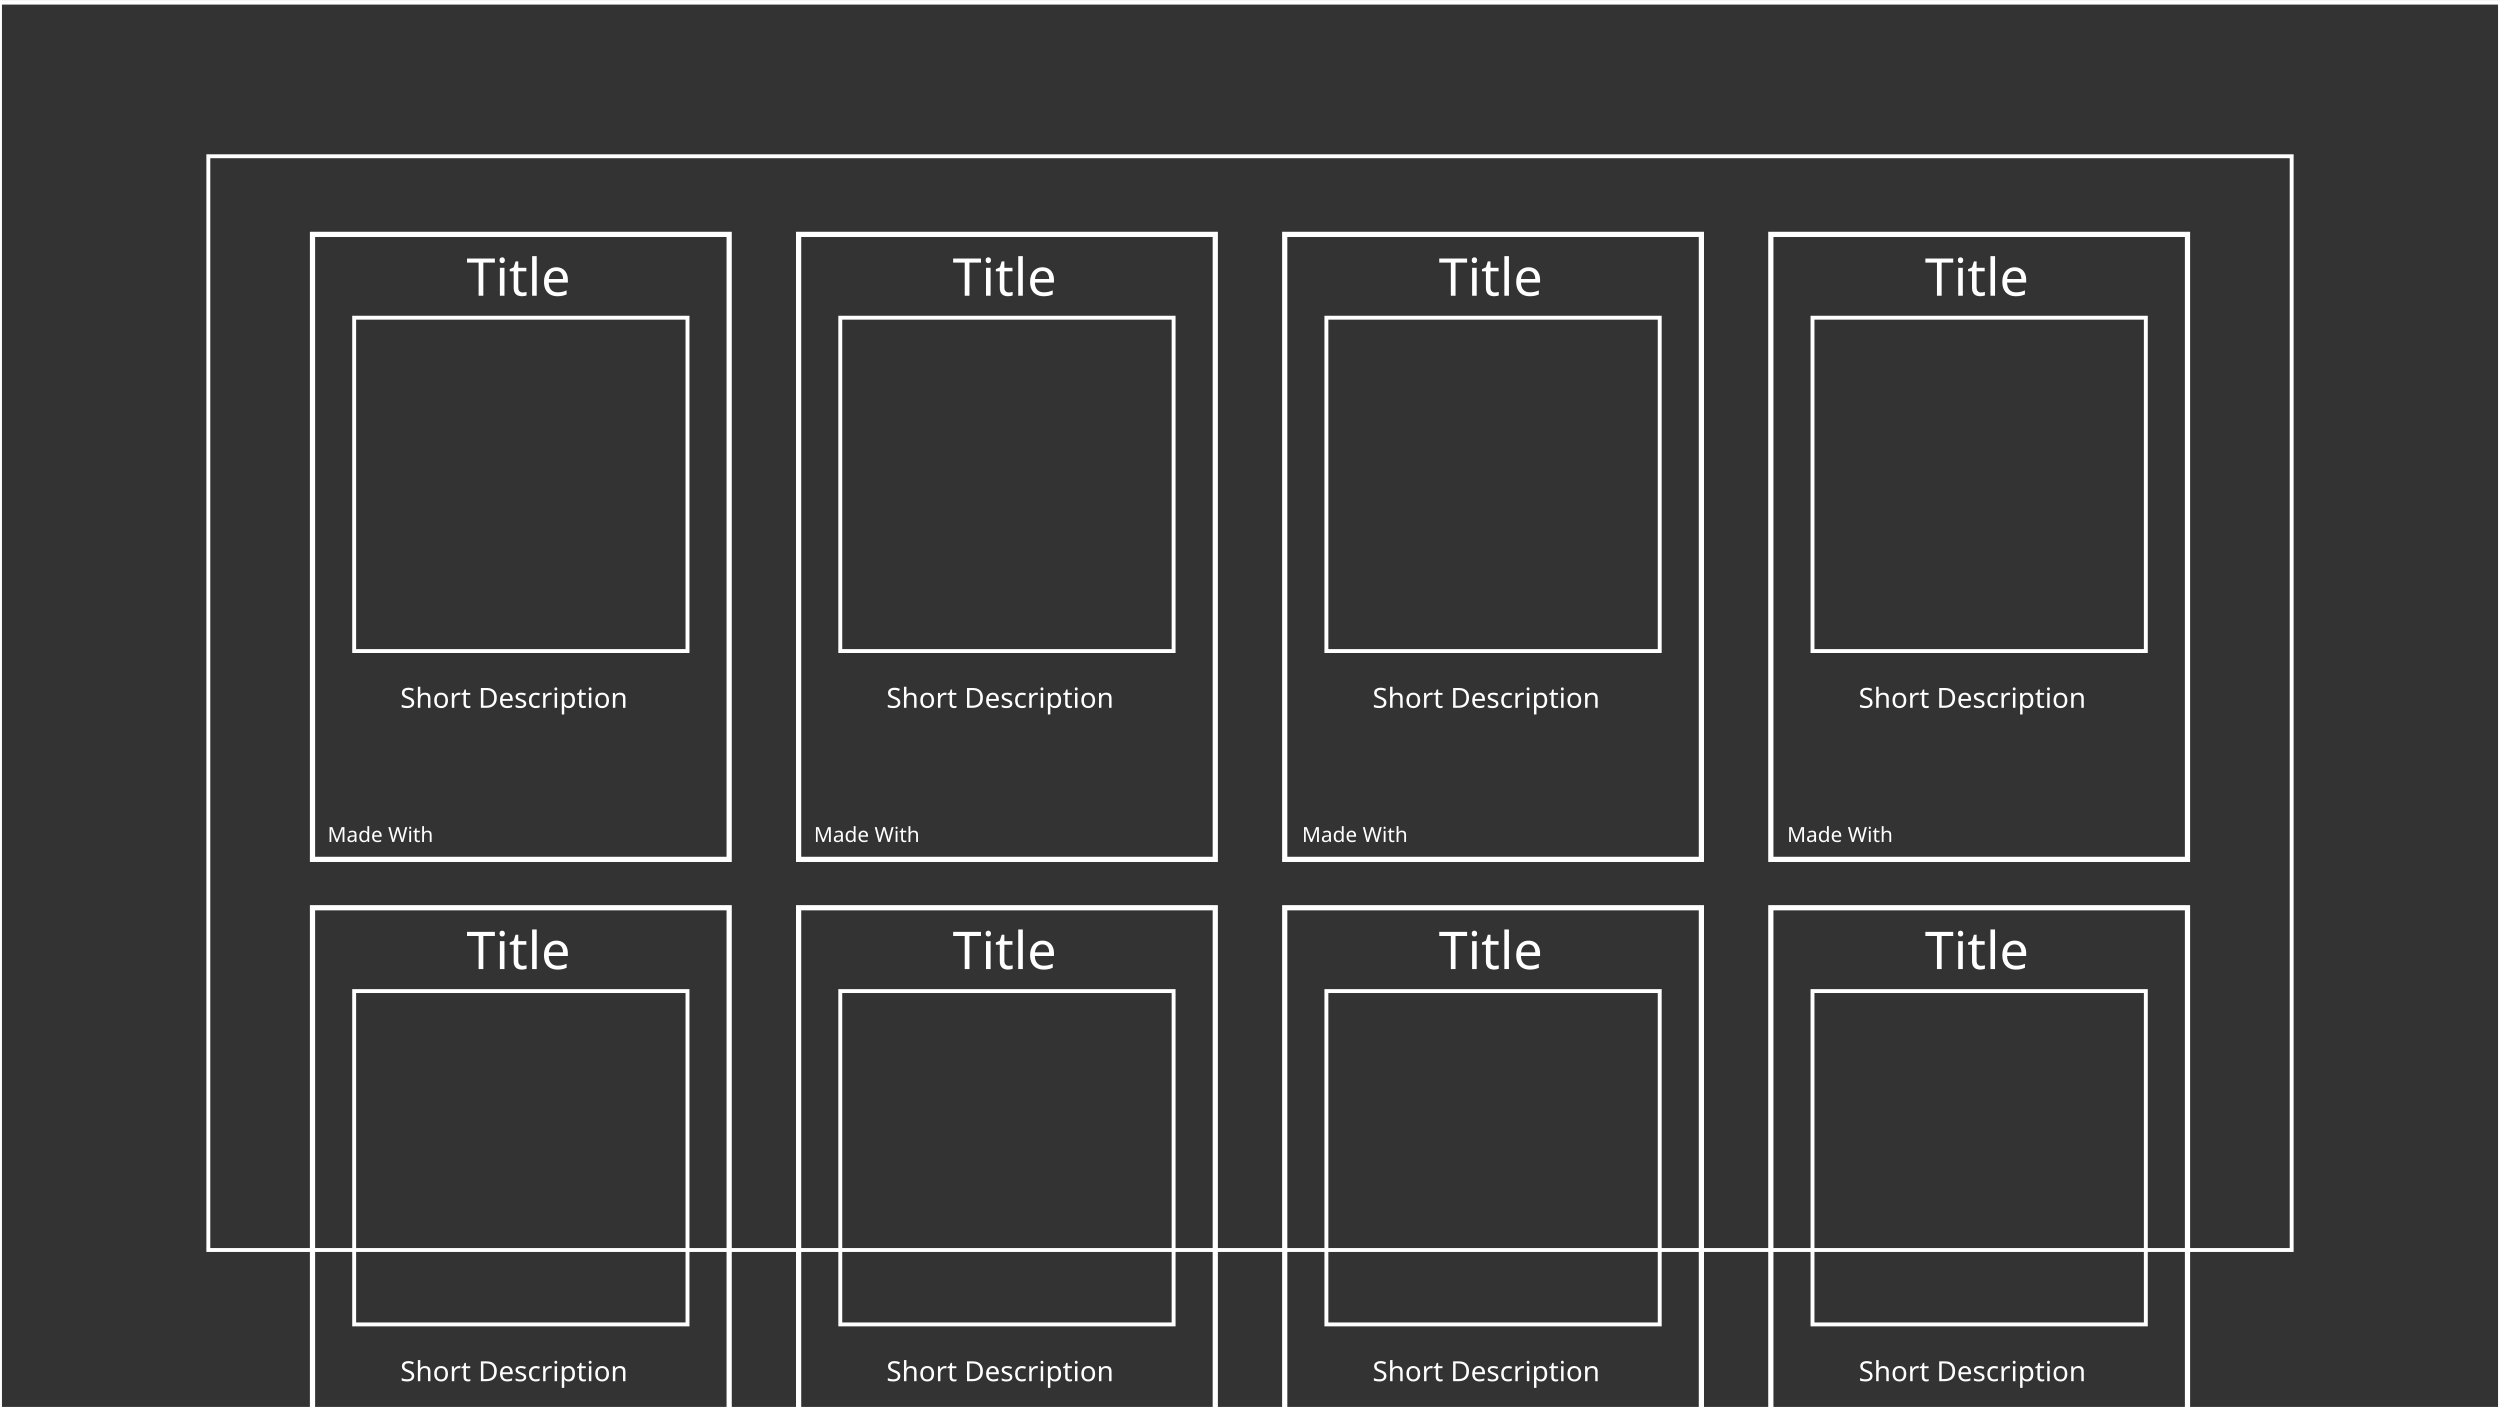
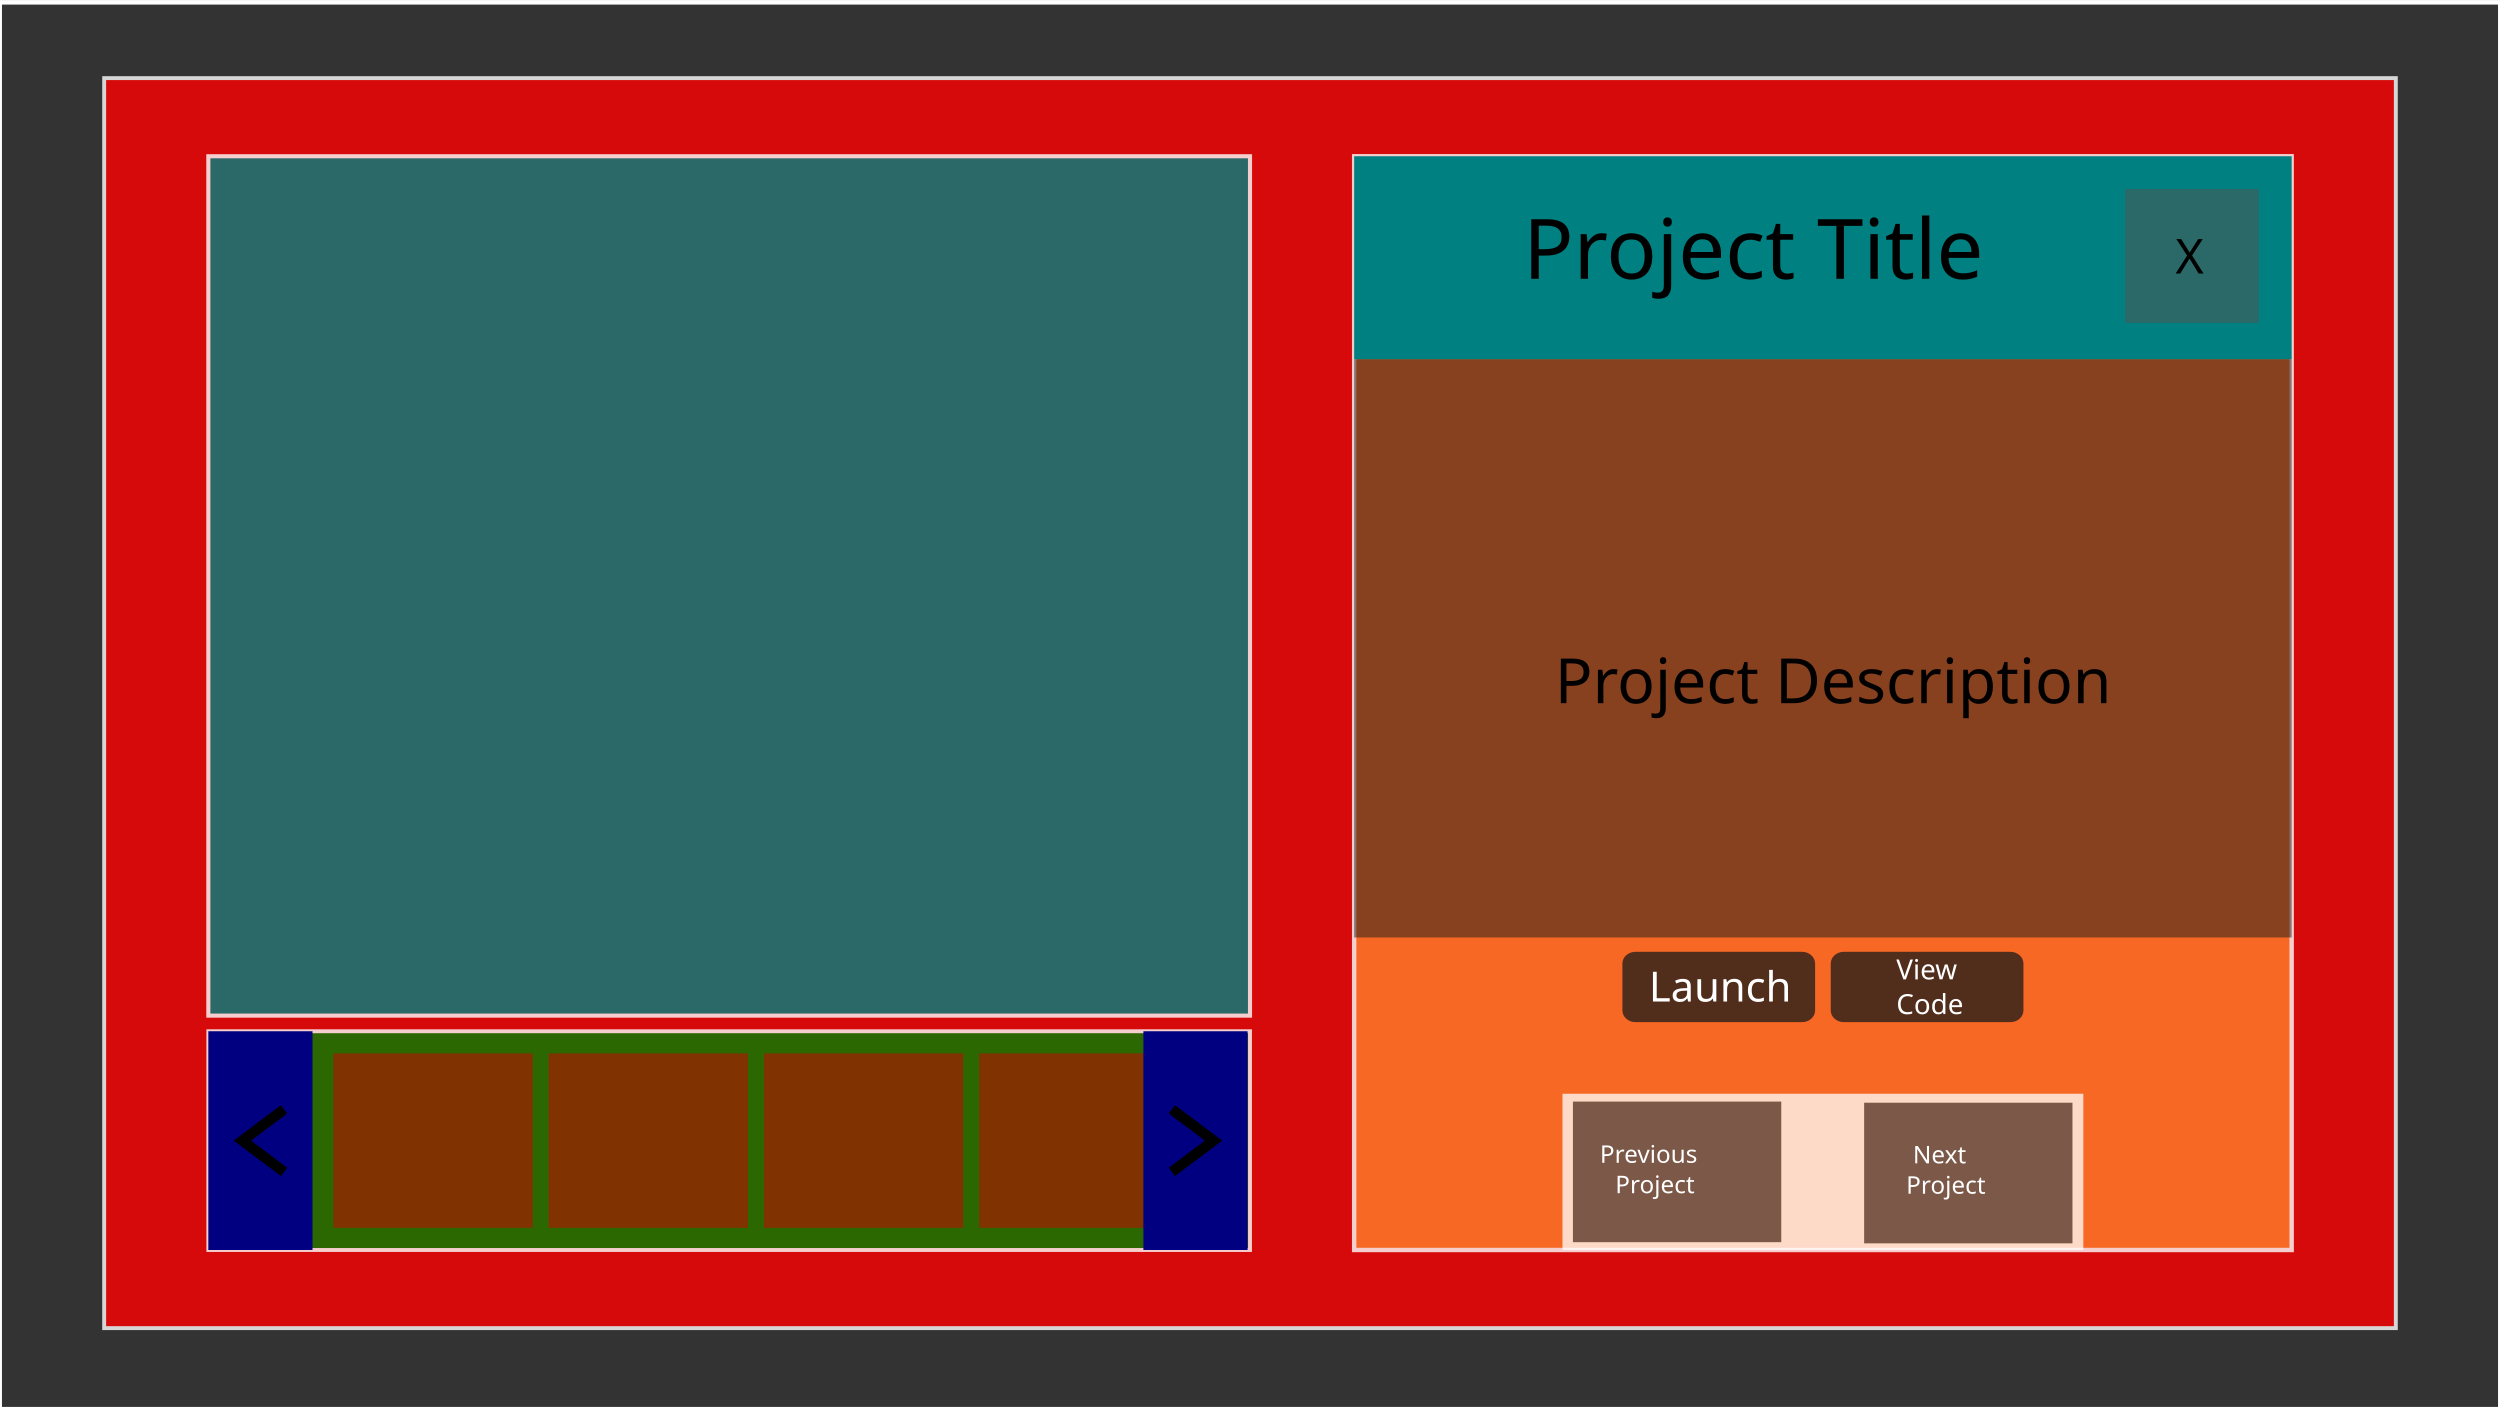
<svg xmlns="http://www.w3.org/2000/svg" width="1920px" height="1080px" viewBox="0 0 1920 1080" version="1.1" id="SVGRoot">
  <defs id="defs6191" />
  <g id="layer1" style="display:inline">
    <rect style="fill:#333333;fill-opacity:1;stroke:#ffffff;stroke-width:3;stroke-miterlimit:4;stroke-dasharray:none" id="rect1487" width="1920" height="1080" x="0" y="2.02" />
    <text xml:space="preserve" style="font-style:normal;font-weight:normal;font-size:40px;line-height:125%;font-family:sans-serif;letter-spacing:0px;word-spacing:0px;fill:#000000;fill-opacity:1;stroke:none;stroke-width:1px;stroke-linecap:butt;stroke-linejoin:miter;stroke-opacity:1" x="294.924" y="-45.858" id="text1422">
      <tspan id="tspan1420" x="294.924" y="-45.858">These 2 Halves split upon clicking on the info of a portfolio piece card.</tspan>
    </text>
    <text xml:space="preserve" style="font-style:normal;font-weight:normal;font-size:40px;line-height:125%;font-family:sans-serif;letter-spacing:0px;word-spacing:0px;fill:#000000;fill-opacity:1;stroke:none;stroke-width:1px;stroke-linecap:butt;stroke-linejoin:miter;stroke-opacity:1" x="-592" y="228" id="text1529">
      <tspan id="tspan1527" x="-592" y="263.391" />
    </text>
    <text xml:space="preserve" style="font-style:normal;font-weight:normal;font-size:40px;line-height:125%;font-family:sans-serif;letter-spacing:0px;word-spacing:0px;fill:#000000;fill-opacity:1;stroke:none;stroke-width:1px;stroke-linecap:butt;stroke-linejoin:miter;stroke-opacity:1" x="2000" y="600" id="text1590">
      <tspan id="tspan1588" x="2000" y="600">Red Box is the container that holds each project as a single object.</tspan>
      <tspan x="2000" y="650" id="tspan1592">Then you are able to cycle through them when this container is open.</tspan>
    </text>
  </g>
-   <g id="layer2" style="display:none">
+   <g id="layer2" style="display:inline">
    <rect style="opacity:0.8;fill:#ff0000;fill-opacity:1;stroke:#ffffff;stroke-width:3;stroke-miterlimit:4;stroke-dasharray:none" id="rect1586" width="1760" height="960" x="80" y="60" />
    <rect style="opacity:0.8;fill:#008080;fill-opacity:1;stroke:#ffffff;stroke-width:3.146;stroke-miterlimit:4;stroke-dasharray:none" id="rect1605" width="800" height="660" x="160" y="120" />
    <rect style="opacity:0.8;fill:#008000;fill-opacity:1;stroke:#ffffff;stroke-width:3;stroke-miterlimit:4;stroke-dasharray:none" id="rect1607" width="800" height="168" x="160" y="792" />
    <rect style="fill:#803300;fill-opacity:1;stroke:none;stroke-width:15.952;stroke-miterlimit:4;stroke-dasharray:none" id="rect907-1" width="153.143" height="134" x="752" y="809" />
    <rect style="opacity:0.8;fill:#ff7f2a;fill-opacity:1;stroke:#ffffff;stroke-width:3.384;stroke-miterlimit:4;stroke-dasharray:none" id="rect1609" width="720" height="840" x="1040" y="120" />
-     <g id="g1603" transform="matrix(0.6835667,0,0,0.6835667,599.1844,9.852372)">
-       <circle r="40" cy="162.02" cx="1717.98" id="path1594" style="opacity:0.8;fill:#008080;fill-opacity:1;stroke:#ffffff;stroke-width:3;stroke-miterlimit:4;stroke-dasharray:none" />
-       <text id="text1598" y="176.6" x="1704.308" style="font-style:normal;font-weight:normal;font-size:40px;line-height:125%;font-family:sans-serif;letter-spacing:0px;word-spacing:0px;fill:#000000;fill-opacity:1;stroke:none;stroke-width:1px;stroke-linecap:butt;stroke-linejoin:miter;stroke-opacity:1" xml:space="preserve">
-         <tspan y="176.6" x="1704.308" id="tspan1596">X</tspan>
-       </text>
-     </g>
-     <text xml:space="preserve" style="font-style:normal;font-weight:normal;font-size:25.239px;line-height:125%;font-family:sans-serif;letter-spacing:0px;word-spacing:0px;fill:#000000;fill-opacity:1;stroke:none;stroke-width:0.631px;stroke-linecap:butt;stroke-linejoin:miter;stroke-opacity:1" x="1054.306" y="155.356" id="text1613">
-       <tspan id="tspan1611" x="1054.306" y="155.356" style="stroke-width:0.631px">Project Label</tspan>
-     </text>
-     <text xml:space="preserve" style="font-style:normal;font-weight:normal;font-size:40px;line-height:125%;font-family:sans-serif;letter-spacing:0px;word-spacing:0px;fill:#000000;fill-opacity:1;stroke:none;stroke-width:1px;stroke-linecap:butt;stroke-linejoin:miter;stroke-opacity:1" x="1071.429" y="206.857" id="text1613-1">
-       <tspan id="tspan1611-2" x="1071.429" y="206.857">Project Title</tspan>
-     </text>
-     <text xml:space="preserve" style="font-style:normal;font-weight:normal;font-size:25.239px;line-height:125%;font-family:sans-serif;letter-spacing:0px;word-spacing:0px;fill:#000000;fill-opacity:1;stroke:none;stroke-width:0.631px;stroke-linecap:butt;stroke-linejoin:miter;stroke-opacity:1" x="1305.163" y="254.499" id="text1613-9">
-       <tspan id="tspan1611-8" x="1305.163" y="254.499" style="stroke-width:0.631px">About Label</tspan>
-     </text>
-     <text xml:space="preserve" style="font-style:normal;font-weight:normal;font-size:40px;line-height:125%;font-family:sans-serif;letter-spacing:0px;word-spacing:0px;fill:#000000;fill-opacity:1;stroke:none;stroke-width:1px;stroke-linecap:butt;stroke-linejoin:miter;stroke-opacity:1" x="1275.143" y="306" id="text1613-1-9">
-       <tspan id="tspan1611-2-8" x="1275.143" y="306">About Text</tspan>
-     </text>
-     <text xml:space="preserve" style="font-style:normal;font-weight:normal;font-size:40px;line-height:125%;font-family:sans-serif;letter-spacing:0px;word-spacing:0px;fill:#000000;fill-opacity:1;stroke:none;stroke-width:1px;stroke-linecap:butt;stroke-linejoin:miter;stroke-opacity:1" x="1480.857" y="917.143" id="text1669">
-       <tspan id="tspan1667" x="1480.857" y="917.143">1 / 2</tspan>
-     </text>
-     <g transform="matrix(-1,0,0,1,3328.435,0.297645)" id="g954-1">
-       <g transform="matrix(0.6835667,0,0,0.6835667,529.7559,795.7095)" id="g1603-0-4">
-         <circle style="opacity:0.8;fill:#008080;fill-opacity:1;stroke:#ffffff;stroke-width:3;stroke-miterlimit:4;stroke-dasharray:none" id="path1594-1-9" cx="1717.98" cy="162.02" r="40" />
-       </g>
-       <path id="path887-2-4-2" d="m 1697.942,914.624 10.884,-8.163 -10.884,-8.163" style="fill:none;fill-rule:evenodd;stroke:#000000;stroke-width:2.721;stroke-linecap:butt;stroke-linejoin:miter;stroke-miterlimit:4;stroke-dasharray:none;stroke-opacity:1" />
-     </g>
    <rect style="fill:#000080;fill-opacity:1;stroke:none;stroke-width:50;stroke-miterlimit:4;stroke-dasharray:none" id="rect870" width="80" height="168" x="160" y="792" />
    <path style="fill:none;fill-rule:evenodd;stroke:#000000;stroke-width:8;stroke-linecap:butt;stroke-linejoin:miter;stroke-miterlimit:4;stroke-dasharray:none;stroke-opacity:1" d="m 218.133,900 -32,-24 32,-24" id="path887" />
    <rect style="fill:#000080;fill-opacity:1;stroke:none;stroke-width:50;stroke-miterlimit:4;stroke-dasharray:none" id="rect870-4" width="80" height="168" x="-958.133" y="792" transform="scale(-1,1)" />
    <path style="fill:none;fill-rule:evenodd;stroke:#000000;stroke-width:8;stroke-linecap:butt;stroke-linejoin:miter;stroke-miterlimit:4;stroke-dasharray:none;stroke-opacity:1" d="m 900,900 32,-24 -32,-24" id="path887-2" />
    <rect style="fill:#803300;fill-opacity:1;stroke:none;stroke-width:15.952;stroke-miterlimit:4;stroke-dasharray:none" id="rect907" width="153.143" height="134" x="256" y="809" />
    <rect style="fill:#803300;fill-opacity:1;stroke:none;stroke-width:15.952;stroke-miterlimit:4;stroke-dasharray:none" id="rect907-9" width="153.143" height="134" x="421.333" y="809" />
    <rect style="fill:#803300;fill-opacity:1;stroke:none;stroke-width:15.952;stroke-miterlimit:4;stroke-dasharray:none" id="rect907-3" width="153.143" height="134" x="586.667" y="809" />
-     <g id="g954">
-       <g transform="matrix(0.6835667,0,0,0.6835667,529.7559,795.7095)" id="g1603-0">
-         <circle style="opacity:0.8;fill:#008080;fill-opacity:1;stroke:#ffffff;stroke-width:3;stroke-miterlimit:4;stroke-dasharray:none" id="path1594-1" cx="1717.98" cy="162.02" r="40" />
+     <rect style="fill:#008080;fill-opacity:1;stroke:none;stroke-width:50;stroke-miterlimit:4;stroke-dasharray:none" id="rect966" width="720" height="156" x="1040" y="120" />
+     <g id="g958" transform="matrix(0.9269969,0,0,0.9269969,121.867,13.52485)">
+       <rect y="142" x="1629.059" height="110.941" width="110.941" id="rect949" style="fill:#2b6868;fill-opacity:1;stroke:none;stroke-width:50;stroke-miterlimit:4;stroke-dasharray:none" />
+       <text id="text953" y="212.05" x="1670.858" style="font-style:normal;font-weight:normal;font-size:40px;line-height:125%;font-family:sans-serif;letter-spacing:0px;word-spacing:0px;fill:#000000;fill-opacity:1;stroke:none;stroke-width:1px;stroke-linecap:butt;stroke-linejoin:miter;stroke-opacity:1" xml:space="preserve">
+         <tspan y="212.05" x="1670.858" id="tspan951">X</tspan>
+       </text>
+     </g>
+     <text xml:space="preserve" style="font-style:normal;font-weight:normal;font-size:64px;line-height:125%;font-family:sans-serif;letter-spacing:0px;word-spacing:0px;fill:#000000;fill-opacity:1;stroke:none;stroke-width:1px;stroke-linecap:butt;stroke-linejoin:miter;stroke-opacity:1" x="1169.795" y="214.096" id="text970">
+       <tspan id="tspan968" x="1169.795" y="214.096" style="font-style:normal;font-variant:normal;font-weight:normal;font-stretch:normal;font-family:'Bree Serif';-inkscape-font-specification:'Bree Serif'">Project Title</tspan>
+     </text>
+     <rect style="opacity:0.5;fill:#1a1a1a;fill-opacity:1;stroke:none;stroke-width:46.93;stroke-miterlimit:4;stroke-dasharray:none" id="rect972" width="720" height="444" x="1040" y="276" />
+     <text xml:space="preserve" style="font-style:normal;font-variant:normal;font-weight:normal;font-stretch:normal;font-size:48px;line-height:125%;font-family:'Bree Serif';-inkscape-font-specification:'Bree Serif';letter-spacing:0px;word-spacing:0px;fill:#000000;fill-opacity:1;stroke:none;stroke-width:1px;stroke-linecap:butt;stroke-linejoin:miter;stroke-opacity:1" x="1194.065" y="540.072" id="text976">
+       <tspan id="tspan974" x="1194.065" y="540.072">Project Description</tspan>
+     </text>
+     <g id="g1212" transform="translate(200,8)">
+       <g transform="translate(0,-60)" id="g1018">
+         <rect style="opacity:0.75;fill:#1a1a1a;fill-opacity:1;stroke:none;stroke-width:45.621;stroke-miterlimit:4;stroke-dasharray:none" id="rect978" width="148" height="54" x="1046" y="783" ry="9" rx="10" />
+         <text xml:space="preserve" style="font-style:normal;font-variant:normal;font-weight:normal;font-stretch:normal;font-size:32px;line-height:125%;font-family:'Bree Serif';-inkscape-font-specification:'Bree Serif';letter-spacing:0px;word-spacing:0px;fill:#ffffff;fill-opacity:1;stroke:none;stroke-width:1px;stroke-linecap:butt;stroke-linejoin:miter;stroke-opacity:1" x="1066.367" y="821.184" id="text982">
+           <tspan id="tspan980" x="1066.367" y="821.184">Launch</tspan>
+         </text>
      </g>
-       <path id="path887-2-4" d="m 1697.942,914.624 10.884,-8.163 -10.884,-8.163" style="fill:none;fill-rule:evenodd;stroke:#000000;stroke-width:2.721;stroke-linecap:butt;stroke-linejoin:miter;stroke-miterlimit:4;stroke-dasharray:none;stroke-opacity:1" />
+       <g transform="translate(8,-60)" id="g1013">
+         <rect style="display:inline;opacity:0.75;fill:#1a1a1a;fill-opacity:1;stroke:none;stroke-width:45.621;stroke-miterlimit:4;stroke-dasharray:none" id="rect978-7" width="148" height="54" x="1198" y="783" ry="9" rx="10" />
+         <text xml:space="preserve" style="font-style:normal;font-variant:normal;font-weight:normal;font-stretch:normal;font-size:21.333px;line-height:125%;font-family:'Bree Serif';-inkscape-font-specification:'Bree Serif';letter-spacing:0px;word-spacing:0px;display:inline;fill:#ffffff;fill-opacity:1;stroke:none;stroke-width:1px;stroke-linecap:butt;stroke-linejoin:miter;stroke-opacity:1" x="1248.365" y="804.155" id="text982-4">
+           <tspan id="tspan980-1" x="1248.365" y="804.155">View</tspan>
+           <tspan x="1248.365" y="830.821" id="tspan1005">Code</tspan>
+         </text>
+       </g>
+     </g>
+     <g id="g1223">
+       <rect y="840" x="1200" height="120" width="400" id="rect1007" style="opacity:0.75;fill:#ffffff;fill-opacity:1;stroke:none;stroke-width:40.555;stroke-miterlimit:4;stroke-dasharray:none" />
+       <rect y="846" x="1208" height="108" width="160" id="rect1007-1" style="display:inline;opacity:0.75;fill:#512e1d;fill-opacity:1;stroke:none;stroke-width:24.333;stroke-miterlimit:4;stroke-dasharray:none" />
+       <rect y="846.891" x="1431.663" height="108" width="160" id="rect1007-1-5" style="display:inline;opacity:0.75;fill:#512e1d;fill-opacity:1;stroke:none;stroke-width:24.333;stroke-miterlimit:4;stroke-dasharray:none" />
+       <text id="text1067-0" y="893.434" x="1511.411" style="font-style:normal;font-variant:normal;font-weight:normal;font-stretch:normal;font-size:18.667px;line-height:125%;font-family:'Bree Serif';-inkscape-font-specification:'Bree Serif, Normal';font-variant-ligatures:normal;font-variant-caps:normal;font-variant-numeric:normal;font-feature-settings:normal;text-align:center;letter-spacing:0px;word-spacing:0px;writing-mode:lr-tb;text-anchor:middle;display:inline;fill:#ffffff;fill-opacity:1;stroke:none;stroke-width:1px;stroke-linecap:butt;stroke-linejoin:miter;stroke-opacity:1" xml:space="preserve">
+         <tspan y="893.434" x="1511.411" id="tspan1065-8">Next</tspan>
+         <tspan id="tspan1069-0" y="916.767" x="1511.411">Project</tspan>
+       </text>
+       <text id="text1067-9" y="893.028" x="1287.983" style="font-style:normal;font-variant:normal;font-weight:normal;font-stretch:normal;font-size:18.667px;line-height:125%;font-family:'Bree Serif';-inkscape-font-specification:'Bree Serif, Normal';font-variant-ligatures:normal;font-variant-caps:normal;font-variant-numeric:normal;font-feature-settings:normal;text-align:center;letter-spacing:0px;word-spacing:0px;writing-mode:lr-tb;text-anchor:middle;display:inline;fill:#ffffff;fill-opacity:1;stroke:none;stroke-width:1px;stroke-linecap:butt;stroke-linejoin:miter;stroke-opacity:1" xml:space="preserve">
+         <tspan y="893.028" x="1287.983" id="tspan1065-4">Previous</tspan>
+         <tspan id="tspan1069-9" y="916.361" x="1287.983">Project</tspan>
+       </text>
    </g>
  </g>
  <g id="layer3" style="display:none">
    <path style="display:inline;opacity:0.8;fill:#333333;fill-opacity:1;stroke:#ffffff;stroke-width:3;stroke-miterlimit:4;stroke-dasharray:none" d="M 1200,60 720,1020 H 1840 V 60 Z" id="rect1489" />
    <path style="display:inline;opacity:0.8;fill:#333333;fill-opacity:1;stroke:#ffffff;stroke-width:3;stroke-miterlimit:4;stroke-dasharray:none" d="M 720,1020 1200,60 H 80 v 960 z" id="rect1489-6" />
  </g>
-   <g id="layer4" style="display:inline">
+   <g id="layer4" style="display:none">
    <rect style="fill:none;fill-opacity:1;stroke:#ffffff;stroke-width:3;stroke-miterlimit:4;stroke-dasharray:none" id="rect1418" width="1600" height="840" x="160" y="120" />
    <g id="g1169">
      <g transform="translate(-80,-120)" id="g1543">
        <rect style="fill:none;fill-opacity:1;stroke:#ffffff;stroke-width:4;stroke-miterlimit:4;stroke-dasharray:none" id="rect1424" width="320" height="480" x="320" y="300" />
        <rect style="fill:none;fill-opacity:1;stroke:#ffffff;stroke-width:3;stroke-miterlimit:4;stroke-dasharray:none" id="rect1485" width="256" height="256" x="352" y="364" />
      </g>
      <text id="text1048" y="227.107" x="358.271" style="font-style:normal;font-weight:normal;font-size:40px;line-height:125%;font-family:sans-serif;letter-spacing:0px;word-spacing:0px;fill:#ffffff;fill-opacity:1;stroke:none;stroke-width:1px;stroke-linecap:butt;stroke-linejoin:miter;stroke-opacity:1" xml:space="preserve">
        <tspan y="227.107" x="358.271" id="tspan1046">Title</tspan>
      </text>
      <text id="text1086" y="543.609" x="307.401" style="font-style:normal;font-weight:normal;font-size:21.333px;line-height:125%;font-family:sans-serif;letter-spacing:0px;word-spacing:0px;fill:#ffffff;fill-opacity:1;stroke:none;stroke-width:1px;stroke-linecap:butt;stroke-linejoin:miter;stroke-opacity:1" xml:space="preserve">
        <tspan y="543.609" x="307.401" id="tspan1084">Short Description</tspan>
      </text>
      <text id="text1124" y="646.645" x="251.569" style="font-style:normal;font-weight:normal;font-size:16px;line-height:125%;font-family:sans-serif;letter-spacing:0px;word-spacing:0px;fill:#ffffff;fill-opacity:1;stroke:none;stroke-width:1px;stroke-linecap:butt;stroke-linejoin:miter;stroke-opacity:1" xml:space="preserve">
        <tspan y="646.645" x="251.569" id="tspan1122">Made With</tspan>
      </text>
    </g>
    <g id="g1180">
      <g id="g1543-8" transform="translate(293.3334,-120)">
        <rect style="fill:none;fill-opacity:1;stroke:#ffffff;stroke-width:4;stroke-miterlimit:4;stroke-dasharray:none" id="rect1424-9" width="320" height="480" x="320" y="300" />
        <rect style="fill:none;fill-opacity:1;stroke:#ffffff;stroke-width:3;stroke-miterlimit:4;stroke-dasharray:none" id="rect1485-7" width="256" height="256" x="352" y="364" />
      </g>
      <text id="text1048-6" y="227.107" x="731.605" style="font-style:normal;font-weight:normal;font-size:40px;line-height:125%;font-family:sans-serif;letter-spacing:0px;word-spacing:0px;display:inline;fill:#ffffff;fill-opacity:1;stroke:none;stroke-width:1px;stroke-linecap:butt;stroke-linejoin:miter;stroke-opacity:1" xml:space="preserve">
        <tspan y="227.107" x="731.605" id="tspan1046-2">Title</tspan>
      </text>
      <text id="text1086-1" y="543.609" x="680.734" style="font-style:normal;font-weight:normal;font-size:21.333px;line-height:125%;font-family:sans-serif;letter-spacing:0px;word-spacing:0px;display:inline;fill:#ffffff;fill-opacity:1;stroke:none;stroke-width:1px;stroke-linecap:butt;stroke-linejoin:miter;stroke-opacity:1" xml:space="preserve">
        <tspan y="543.609" x="680.734" id="tspan1084-3">Short Description</tspan>
      </text>
      <text id="text1124-0" y="646.645" x="625.102" style="font-style:normal;font-weight:normal;font-size:16px;line-height:125%;font-family:sans-serif;letter-spacing:0px;word-spacing:0px;display:inline;fill:#ffffff;fill-opacity:1;stroke:none;stroke-width:1px;stroke-linecap:butt;stroke-linejoin:miter;stroke-opacity:1" xml:space="preserve">
        <tspan y="646.645" x="625.102" id="tspan1122-2">Made With</tspan>
      </text>
    </g>
    <g id="g1204">
      <g id="g1543-9" transform="translate(666.6667,-120)">
        <rect style="fill:none;fill-opacity:1;stroke:#ffffff;stroke-width:4;stroke-miterlimit:4;stroke-dasharray:none" id="rect1424-4" width="320" height="480" x="320" y="300" />
        <rect style="fill:none;fill-opacity:1;stroke:#ffffff;stroke-width:3;stroke-miterlimit:4;stroke-dasharray:none" id="rect1485-78" width="256" height="256" x="352" y="364" />
      </g>
      <text id="text1048-4" y="227.107" x="1104.938" style="font-style:normal;font-weight:normal;font-size:40px;line-height:125%;font-family:sans-serif;letter-spacing:0px;word-spacing:0px;display:inline;fill:#ffffff;fill-opacity:1;stroke:none;stroke-width:1px;stroke-linecap:butt;stroke-linejoin:miter;stroke-opacity:1" xml:space="preserve">
        <tspan y="227.107" x="1104.938" id="tspan1046-5">Title</tspan>
      </text>
      <text id="text1086-3" y="543.609" x="1054.068" style="font-style:normal;font-weight:normal;font-size:21.333px;line-height:125%;font-family:sans-serif;letter-spacing:0px;word-spacing:0px;display:inline;fill:#ffffff;fill-opacity:1;stroke:none;stroke-width:1px;stroke-linecap:butt;stroke-linejoin:miter;stroke-opacity:1" xml:space="preserve">
        <tspan y="543.609" x="1054.068" id="tspan1084-37">Short Description</tspan>
      </text>
      <text id="text1124-9" y="646.645" x="999.95" style="font-style:normal;font-weight:normal;font-size:16px;line-height:125%;font-family:sans-serif;letter-spacing:0px;word-spacing:0px;display:inline;fill:#ffffff;fill-opacity:1;stroke:none;stroke-width:1px;stroke-linecap:butt;stroke-linejoin:miter;stroke-opacity:1" xml:space="preserve">
        <tspan y="646.645" x="999.95" id="tspan1122-9">Made With</tspan>
      </text>
    </g>
    <g id="g1215">
      <g id="g1543-1" transform="translate(1040,-120)">
        <rect style="fill:none;fill-opacity:1;stroke:#ffffff;stroke-width:4;stroke-miterlimit:4;stroke-dasharray:none" id="rect1424-7" width="320" height="480" x="320" y="300" />
        <rect style="fill:none;fill-opacity:1;stroke:#ffffff;stroke-width:3;stroke-miterlimit:4;stroke-dasharray:none" id="rect1485-4" width="256" height="256" x="352" y="364" />
      </g>
      <text id="text1048-2" y="227.107" x="1478.272" style="font-style:normal;font-weight:normal;font-size:40px;line-height:125%;font-family:sans-serif;letter-spacing:0px;word-spacing:0px;display:inline;fill:#ffffff;fill-opacity:1;stroke:none;stroke-width:1px;stroke-linecap:butt;stroke-linejoin:miter;stroke-opacity:1" xml:space="preserve">
        <tspan y="227.107" x="1478.272" id="tspan1046-7">Title</tspan>
      </text>
      <text id="text1086-0" y="543.609" x="1427.401" style="font-style:normal;font-weight:normal;font-size:21.333px;line-height:125%;font-family:sans-serif;letter-spacing:0px;word-spacing:0px;display:inline;fill:#ffffff;fill-opacity:1;stroke:none;stroke-width:1px;stroke-linecap:butt;stroke-linejoin:miter;stroke-opacity:1" xml:space="preserve">
        <tspan y="543.609" x="1427.401" id="tspan1084-2">Short Description</tspan>
      </text>
      <text id="text1124-8" y="646.645" x="1372.534" style="font-style:normal;font-weight:normal;font-size:16px;line-height:125%;font-family:sans-serif;letter-spacing:0px;word-spacing:0px;display:inline;fill:#ffffff;fill-opacity:1;stroke:none;stroke-width:1px;stroke-linecap:butt;stroke-linejoin:miter;stroke-opacity:1" xml:space="preserve">
        <tspan y="646.645" x="1372.534" id="tspan1122-4">Made With</tspan>
      </text>
    </g>
    <g transform="translate(0,517.1429)" style="display:inline" id="g1169-9">
      <g transform="translate(-80,-120)" id="g1543-4">
        <rect style="fill:none;fill-opacity:1;stroke:#ffffff;stroke-width:4;stroke-miterlimit:4;stroke-dasharray:none" id="rect1424-1" width="320" height="480" x="320" y="300" />
        <rect style="fill:none;fill-opacity:1;stroke:#ffffff;stroke-width:3;stroke-miterlimit:4;stroke-dasharray:none" id="rect1485-0" width="256" height="256" x="352" y="364" />
      </g>
      <text id="text1048-5" y="227.107" x="358.271" style="font-style:normal;font-weight:normal;font-size:40px;line-height:125%;font-family:sans-serif;letter-spacing:0px;word-spacing:0px;fill:#ffffff;fill-opacity:1;stroke:none;stroke-width:1px;stroke-linecap:butt;stroke-linejoin:miter;stroke-opacity:1" xml:space="preserve">
        <tspan y="227.107" x="358.271" id="tspan1046-4">Title</tspan>
      </text>
      <text id="text1086-18" y="543.609" x="307.401" style="font-style:normal;font-weight:normal;font-size:21.333px;line-height:125%;font-family:sans-serif;letter-spacing:0px;word-spacing:0px;fill:#ffffff;fill-opacity:1;stroke:none;stroke-width:1px;stroke-linecap:butt;stroke-linejoin:miter;stroke-opacity:1" xml:space="preserve">
        <tspan y="543.609" x="307.401" id="tspan1084-8">Short Description</tspan>
      </text>
      <text id="text1124-2" y="646.645" x="251.569" style="font-style:normal;font-weight:normal;font-size:16px;line-height:125%;font-family:sans-serif;letter-spacing:0px;word-spacing:0px;fill:#ffffff;fill-opacity:1;stroke:none;stroke-width:1px;stroke-linecap:butt;stroke-linejoin:miter;stroke-opacity:1" xml:space="preserve">
        <tspan y="646.645" x="251.569" id="tspan1122-7">Made With</tspan>
      </text>
    </g>
    <g transform="translate(0,517.1429)" style="display:inline" id="g1180-0">
      <g id="g1543-8-9" transform="translate(293.3334,-120)">
        <rect style="fill:none;fill-opacity:1;stroke:#ffffff;stroke-width:4;stroke-miterlimit:4;stroke-dasharray:none" id="rect1424-9-3" width="320" height="480" x="320" y="300" />
        <rect style="fill:none;fill-opacity:1;stroke:#ffffff;stroke-width:3;stroke-miterlimit:4;stroke-dasharray:none" id="rect1485-7-4" width="256" height="256" x="352" y="364" />
      </g>
      <text id="text1048-6-5" y="227.107" x="731.605" style="font-style:normal;font-weight:normal;font-size:40px;line-height:125%;font-family:sans-serif;letter-spacing:0px;word-spacing:0px;display:inline;fill:#ffffff;fill-opacity:1;stroke:none;stroke-width:1px;stroke-linecap:butt;stroke-linejoin:miter;stroke-opacity:1" xml:space="preserve">
        <tspan y="227.107" x="731.605" id="tspan1046-2-8">Title</tspan>
      </text>
      <text id="text1086-1-7" y="543.609" x="680.734" style="font-style:normal;font-weight:normal;font-size:21.333px;line-height:125%;font-family:sans-serif;letter-spacing:0px;word-spacing:0px;display:inline;fill:#ffffff;fill-opacity:1;stroke:none;stroke-width:1px;stroke-linecap:butt;stroke-linejoin:miter;stroke-opacity:1" xml:space="preserve">
        <tspan y="543.609" x="680.734" id="tspan1084-3-4">Short Description</tspan>
      </text>
      <text id="text1124-0-9" y="646.645" x="625.102" style="font-style:normal;font-weight:normal;font-size:16px;line-height:125%;font-family:sans-serif;letter-spacing:0px;word-spacing:0px;display:inline;fill:#ffffff;fill-opacity:1;stroke:none;stroke-width:1px;stroke-linecap:butt;stroke-linejoin:miter;stroke-opacity:1" xml:space="preserve">
        <tspan y="646.645" x="625.102" id="tspan1122-2-9">Made With</tspan>
      </text>
    </g>
    <g transform="translate(0,517.1429)" style="display:inline" id="g1204-9">
      <g id="g1543-9-3" transform="translate(666.6667,-120)">
        <rect style="fill:none;fill-opacity:1;stroke:#ffffff;stroke-width:4;stroke-miterlimit:4;stroke-dasharray:none" id="rect1424-4-2" width="320" height="480" x="320" y="300" />
        <rect style="fill:none;fill-opacity:1;stroke:#ffffff;stroke-width:3;stroke-miterlimit:4;stroke-dasharray:none" id="rect1485-78-5" width="256" height="256" x="352" y="364" />
      </g>
      <text id="text1048-4-9" y="227.107" x="1104.938" style="font-style:normal;font-weight:normal;font-size:40px;line-height:125%;font-family:sans-serif;letter-spacing:0px;word-spacing:0px;display:inline;fill:#ffffff;fill-opacity:1;stroke:none;stroke-width:1px;stroke-linecap:butt;stroke-linejoin:miter;stroke-opacity:1" xml:space="preserve">
        <tspan y="227.107" x="1104.938" id="tspan1046-5-4">Title</tspan>
      </text>
      <text id="text1086-3-6" y="543.609" x="1054.068" style="font-style:normal;font-weight:normal;font-size:21.333px;line-height:125%;font-family:sans-serif;letter-spacing:0px;word-spacing:0px;display:inline;fill:#ffffff;fill-opacity:1;stroke:none;stroke-width:1px;stroke-linecap:butt;stroke-linejoin:miter;stroke-opacity:1" xml:space="preserve">
        <tspan y="543.609" x="1054.068" id="tspan1084-37-9">Short Description</tspan>
      </text>
      <text id="text1124-9-6" y="646.645" x="999.95" style="font-style:normal;font-weight:normal;font-size:16px;line-height:125%;font-family:sans-serif;letter-spacing:0px;word-spacing:0px;display:inline;fill:#ffffff;fill-opacity:1;stroke:none;stroke-width:1px;stroke-linecap:butt;stroke-linejoin:miter;stroke-opacity:1" xml:space="preserve">
        <tspan y="646.645" x="999.95" id="tspan1122-9-6">Made With</tspan>
      </text>
    </g>
    <g transform="translate(0,517.1429)" style="display:inline" id="g1215-3">
      <g id="g1543-1-7" transform="translate(1040,-120)">
        <rect style="fill:none;fill-opacity:1;stroke:#ffffff;stroke-width:4;stroke-miterlimit:4;stroke-dasharray:none" id="rect1424-7-8" width="320" height="480" x="320" y="300" />
        <rect style="fill:none;fill-opacity:1;stroke:#ffffff;stroke-width:3;stroke-miterlimit:4;stroke-dasharray:none" id="rect1485-4-9" width="256" height="256" x="352" y="364" />
      </g>
      <text id="text1048-2-3" y="227.107" x="1478.272" style="font-style:normal;font-weight:normal;font-size:40px;line-height:125%;font-family:sans-serif;letter-spacing:0px;word-spacing:0px;display:inline;fill:#ffffff;fill-opacity:1;stroke:none;stroke-width:1px;stroke-linecap:butt;stroke-linejoin:miter;stroke-opacity:1" xml:space="preserve">
        <tspan y="227.107" x="1478.272" id="tspan1046-7-6">Title</tspan>
      </text>
      <text id="text1086-0-0" y="543.609" x="1427.401" style="font-style:normal;font-weight:normal;font-size:21.333px;line-height:125%;font-family:sans-serif;letter-spacing:0px;word-spacing:0px;display:inline;fill:#ffffff;fill-opacity:1;stroke:none;stroke-width:1px;stroke-linecap:butt;stroke-linejoin:miter;stroke-opacity:1" xml:space="preserve">
        <tspan y="543.609" x="1427.401" id="tspan1084-2-2">Short Description</tspan>
      </text>
      <text id="text1124-8-3" y="646.645" x="1372.534" style="font-style:normal;font-weight:normal;font-size:16px;line-height:125%;font-family:sans-serif;letter-spacing:0px;word-spacing:0px;display:inline;fill:#ffffff;fill-opacity:1;stroke:none;stroke-width:1px;stroke-linecap:butt;stroke-linejoin:miter;stroke-opacity:1" xml:space="preserve">
        <tspan y="646.645" x="1372.534" id="tspan1122-4-8">Made With</tspan>
      </text>
    </g>
  </g>
</svg>
